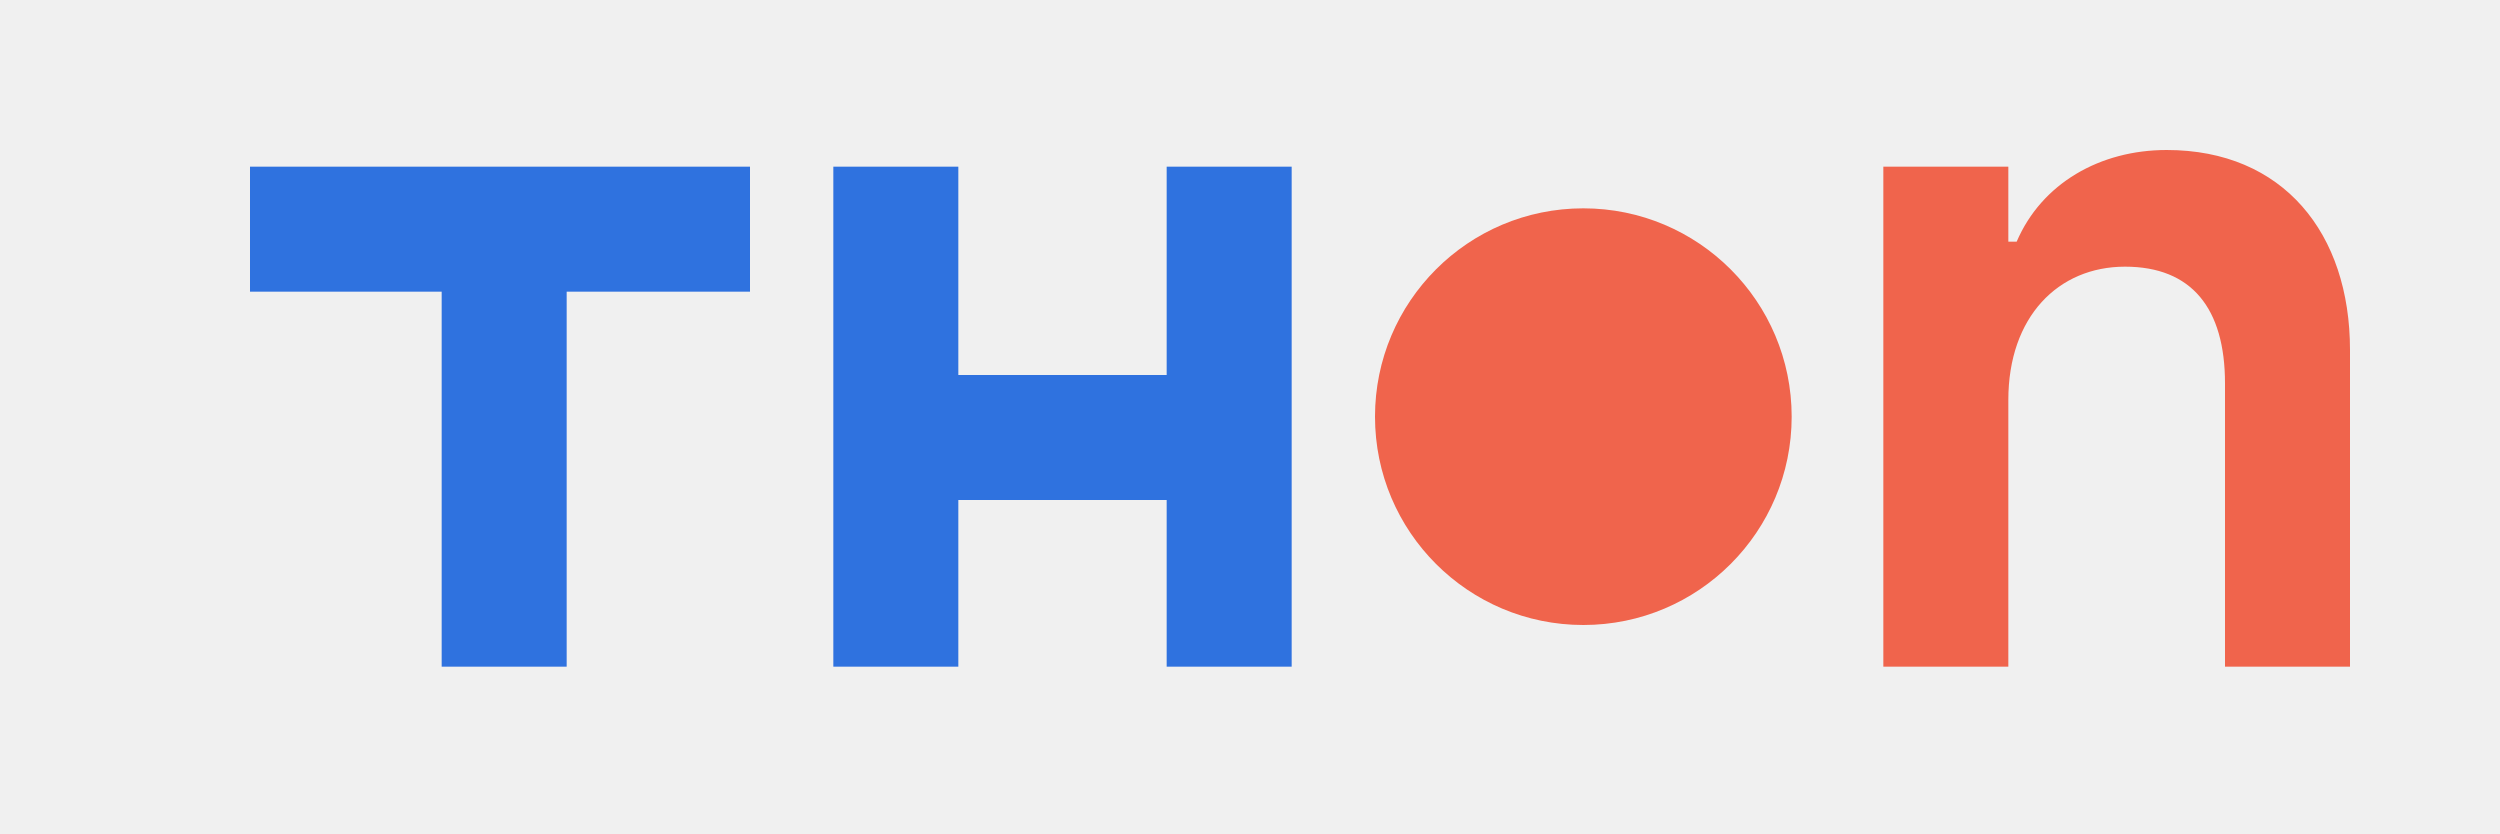
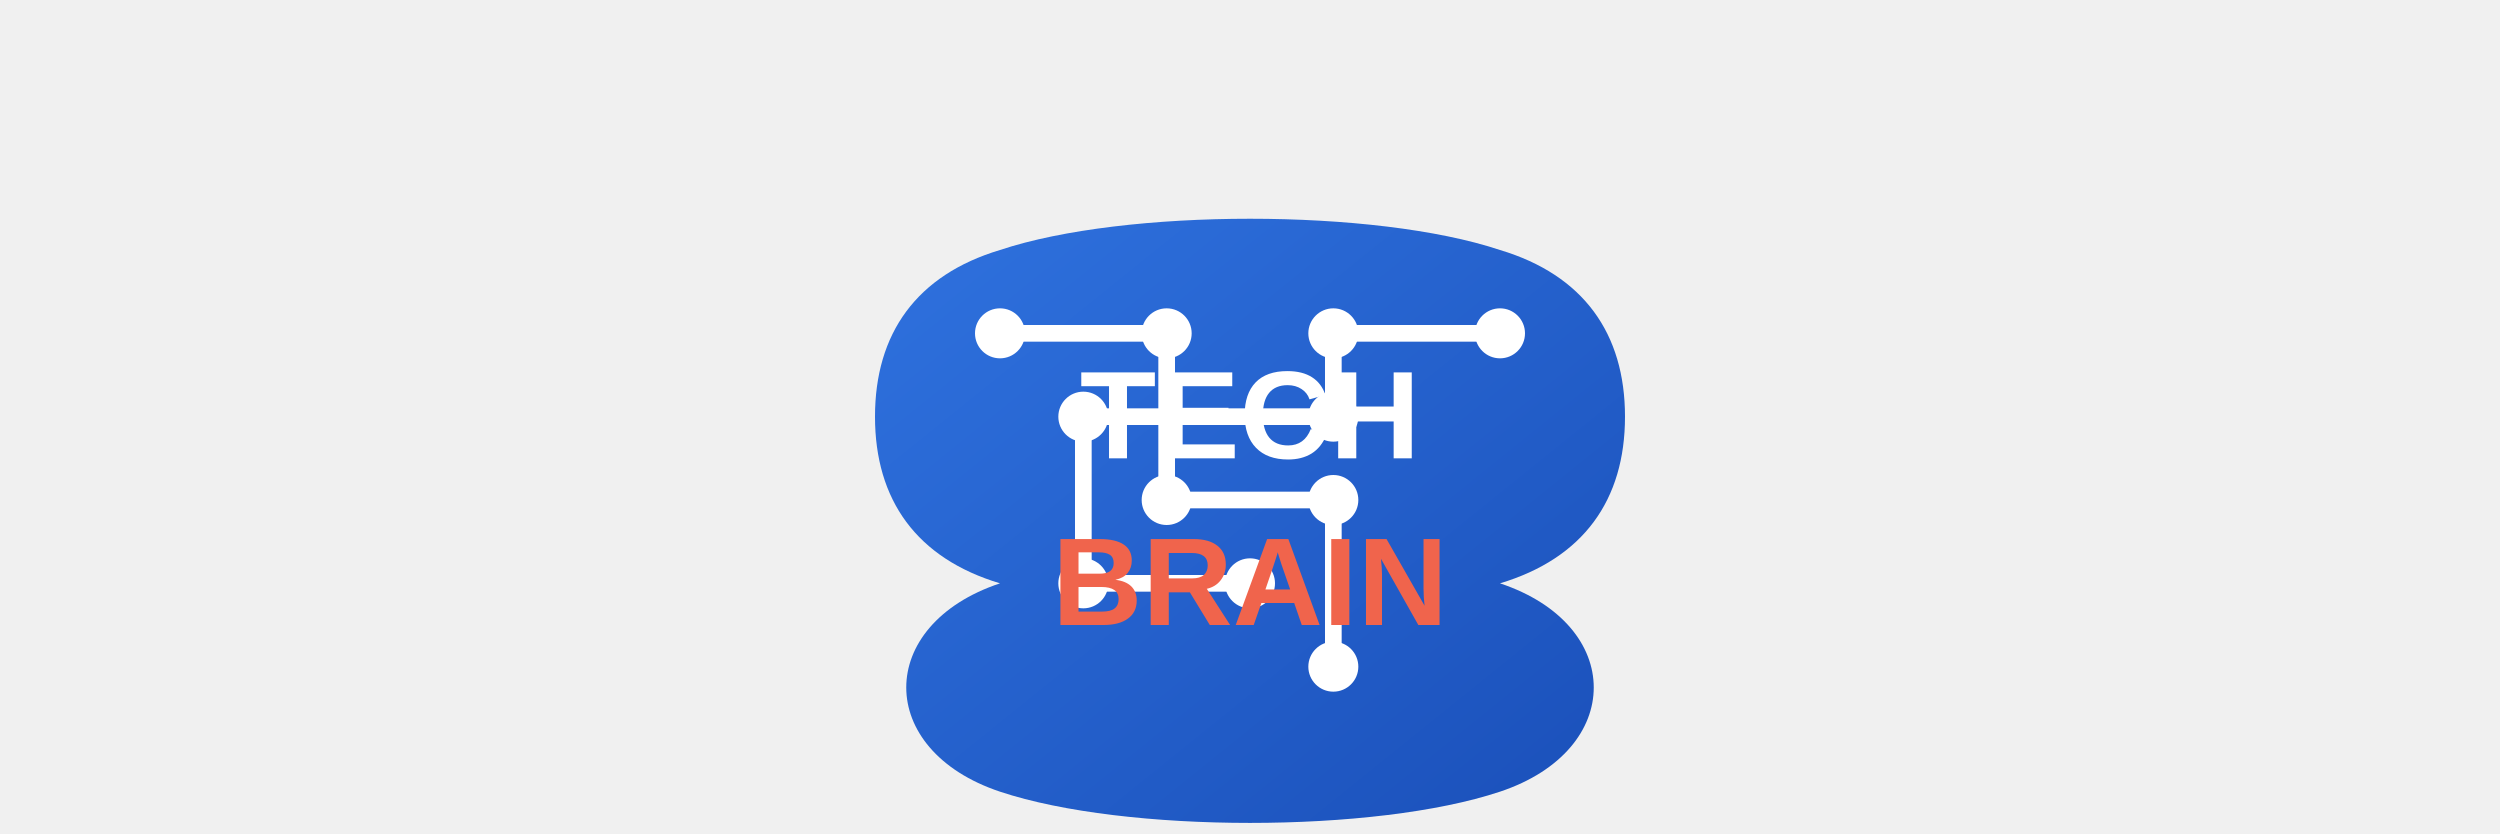
<svg xmlns="http://www.w3.org/2000/svg" width="300" height="100" viewBox="0 0 300 100">
-   <g>
-     <path fill="#2f72df" d="M30,20 h60 v15 h-22 v45 h-15 v-45 h-23 z" />
-     <path fill="#2f72df" d="M100,20 h15 v25 h25 v-25 h15 v60 h-15 v-20 h-25 v20 h-15 z" />
-     <path fill="#f0644c" d="M165,50 a1,1 0 0,0 50,0 a1,1 0 0,0 -50,0 z M179,50 a1,1 0 0,0 21,0 a1,1 0 0,0 -21,0 z" />
-     <path fill="#f0644c" d="M226,20 h15 v9 h1 c3,-7 10,-11 18,-11 14,0 22,10 22,24 v38 h-15 v-34 c0,-9 -4,-14 -12,-14 -8,0 -14,6 -14,16 v32 h-15 z" />
-   </g>
+   <defs>
+     <linearGradient id="techGrad" x1="0%" y1="0%" x2="100%" y2="100%">
+       <stop offset="0%" style="stop-color:#2f72df;stop-opacity:1" />
+       <stop offset="100%" style="stop-color:#1a4fb9;stop-opacity:1" />
+     </linearGradient>
+   </defs>
+   <path d="M120,30 C135,25 165,25 180,30 C190,33 195,40 195,50 C195,60 190,67 180,70            C195,75 195,90 180,95 C165,100 135,100 120,95 C105,90 105,75 120,70            C110,67 105,60 105,50 C105,40 110,33 120,30 Z" fill="url(#techGrad)" />
+   <path d="M120,40 L140,40 L140,60 L160,60 L160,80" fill="none" stroke="white" stroke-width="2" />
+   <path d="M180,40 L160,40 L160,50 L130,50 L130,70 L150,70" fill="none" stroke="white" stroke-width="2" />
+   <circle cx="120" cy="40" r="3" fill="white" />
+   <circle cx="140" cy="40" r="3" fill="white" />
+   <circle cx="140" cy="60" r="3" fill="white" />
+   <circle cx="160" cy="60" r="3" fill="white" />
+   <circle cx="160" cy="80" r="3" fill="white" />
+   <circle cx="180" cy="40" r="3" fill="white" />
+   <circle cx="160" cy="40" r="3" fill="white" />
+   <circle cx="160" cy="50" r="3" fill="white" />
+   <circle cx="130" cy="50" r="3" fill="white" />
+   <circle cx="130" cy="70" r="3" fill="white" />
+   <circle cx="150" cy="70" r="3" fill="white" />
+   <text x="150" y="55" font-family="Arial, sans-serif" font-size="15" font-weight="bold" text-anchor="middle" fill="white">TECH</text>
+   <text x="150" y="75" font-family="Arial, sans-serif" font-size="15" font-weight="bold" text-anchor="middle" fill="#f0644c">BRAIN</text>
</svg>
